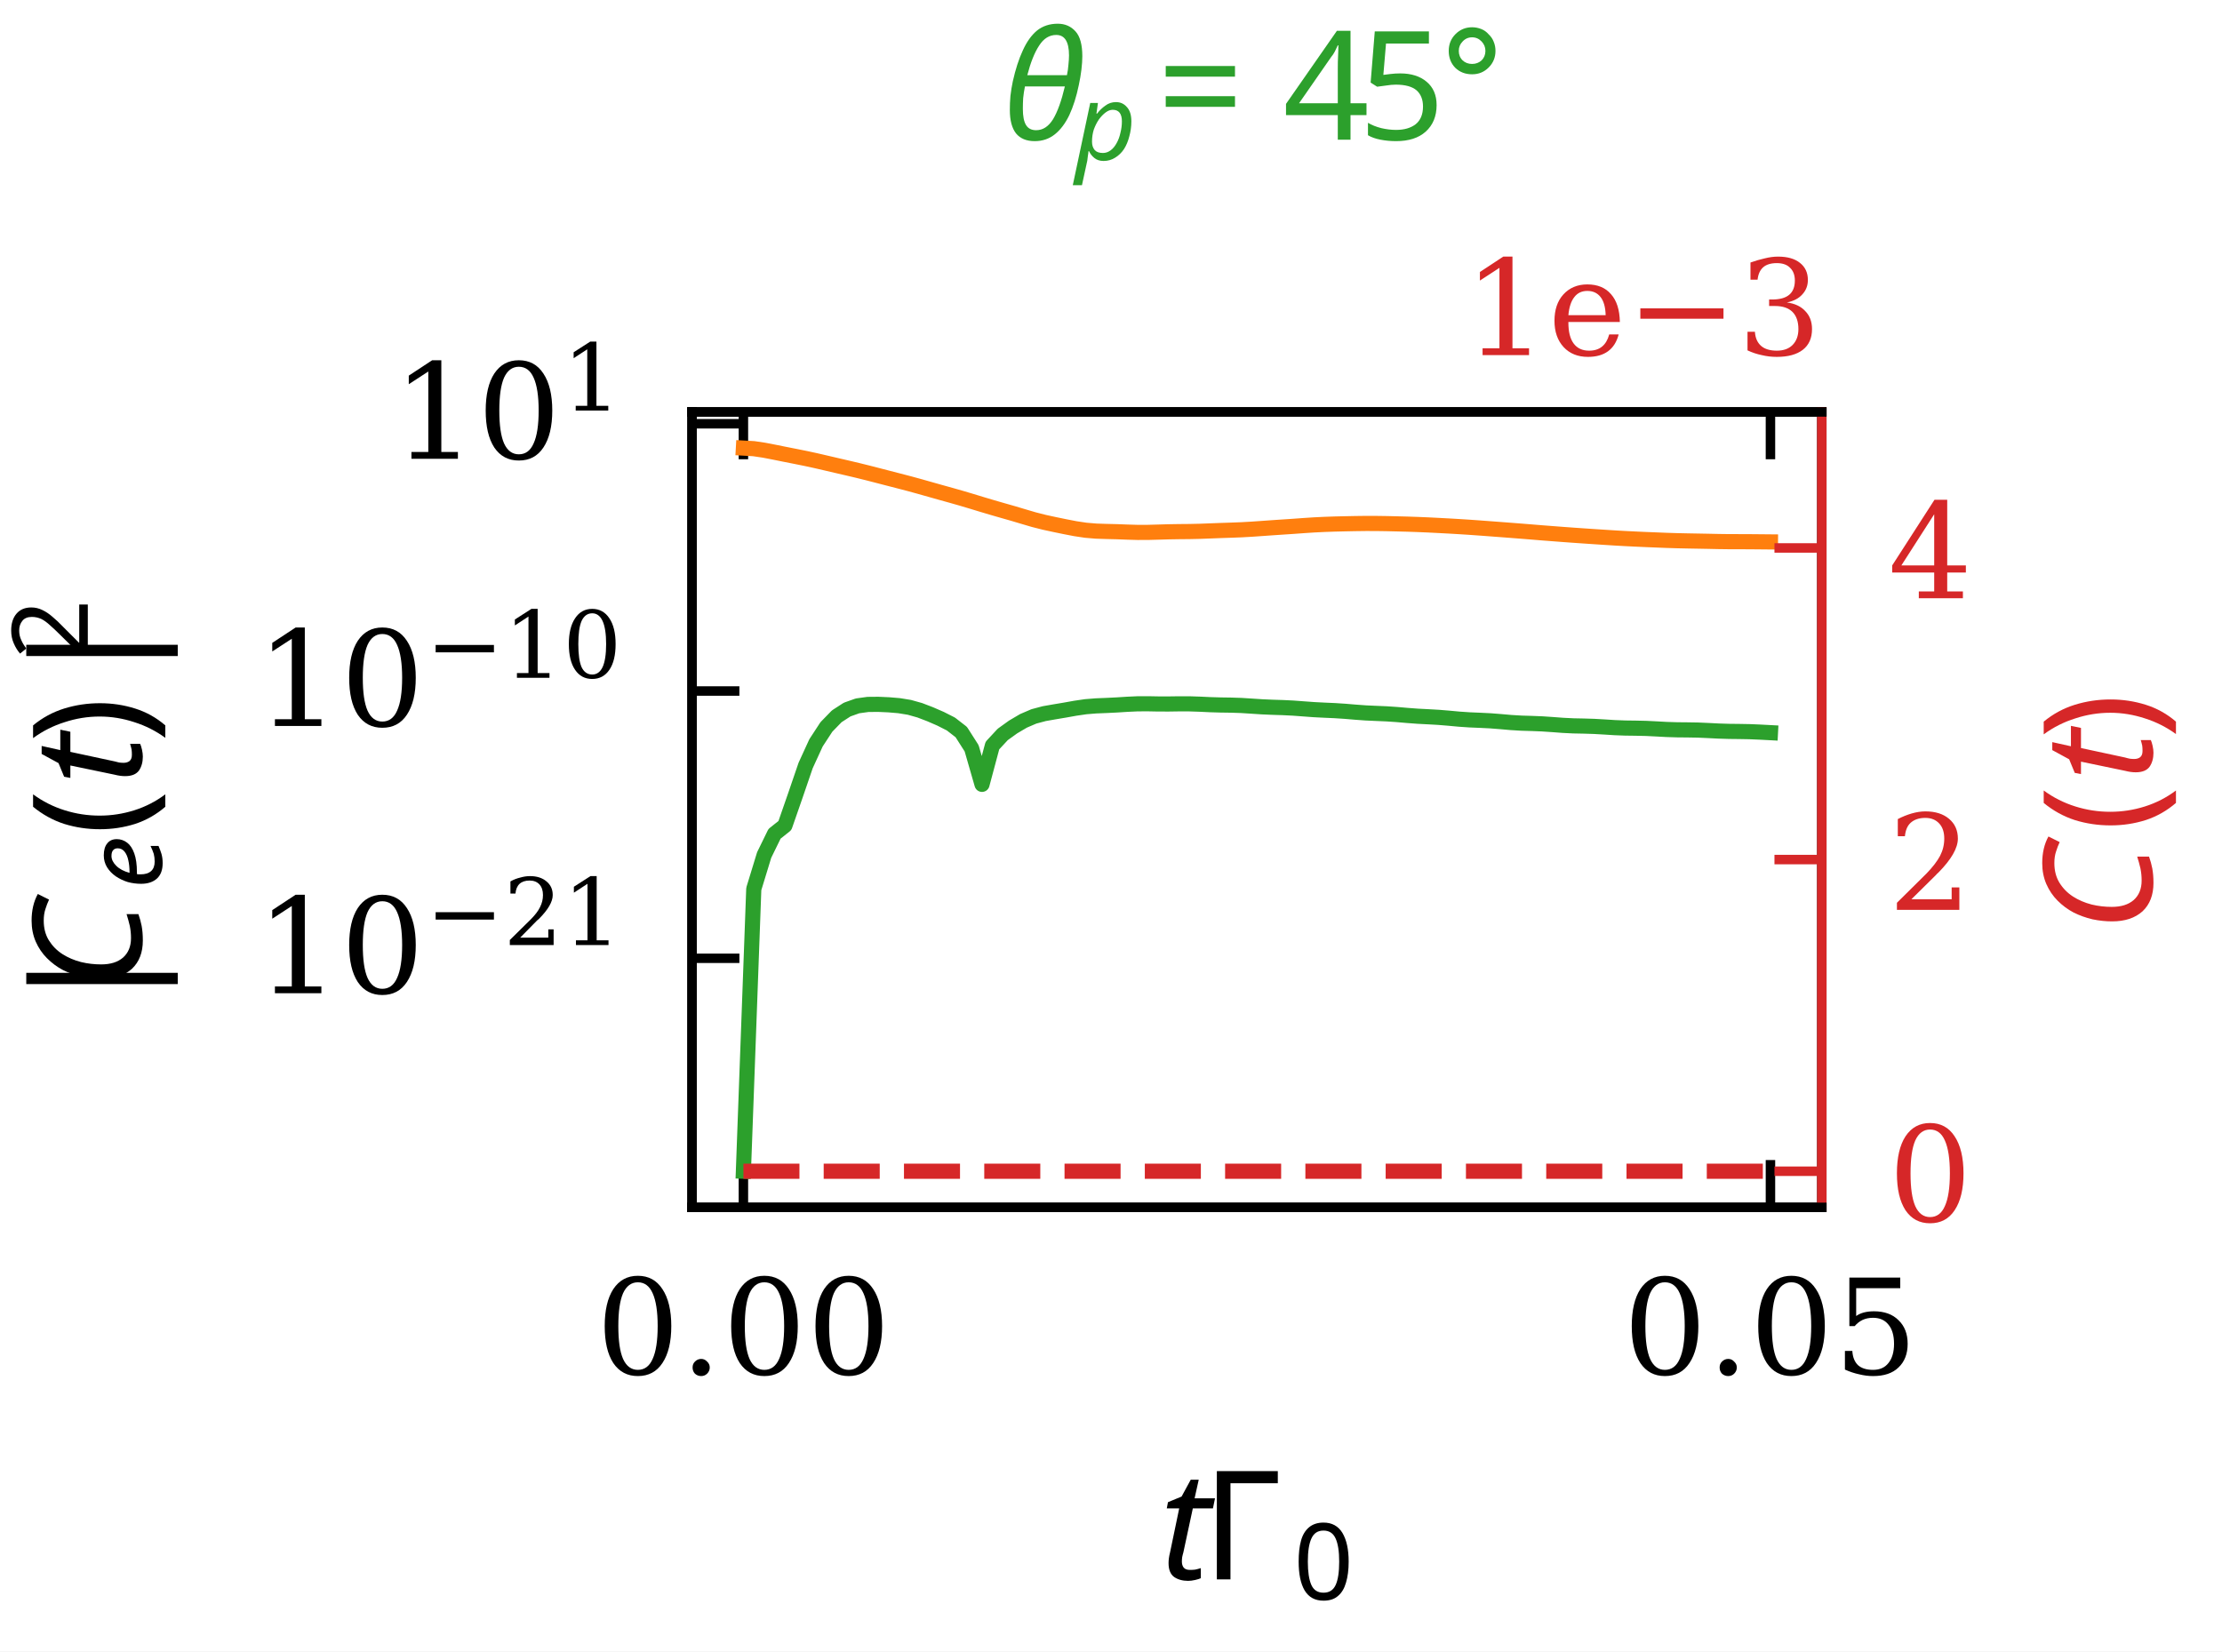
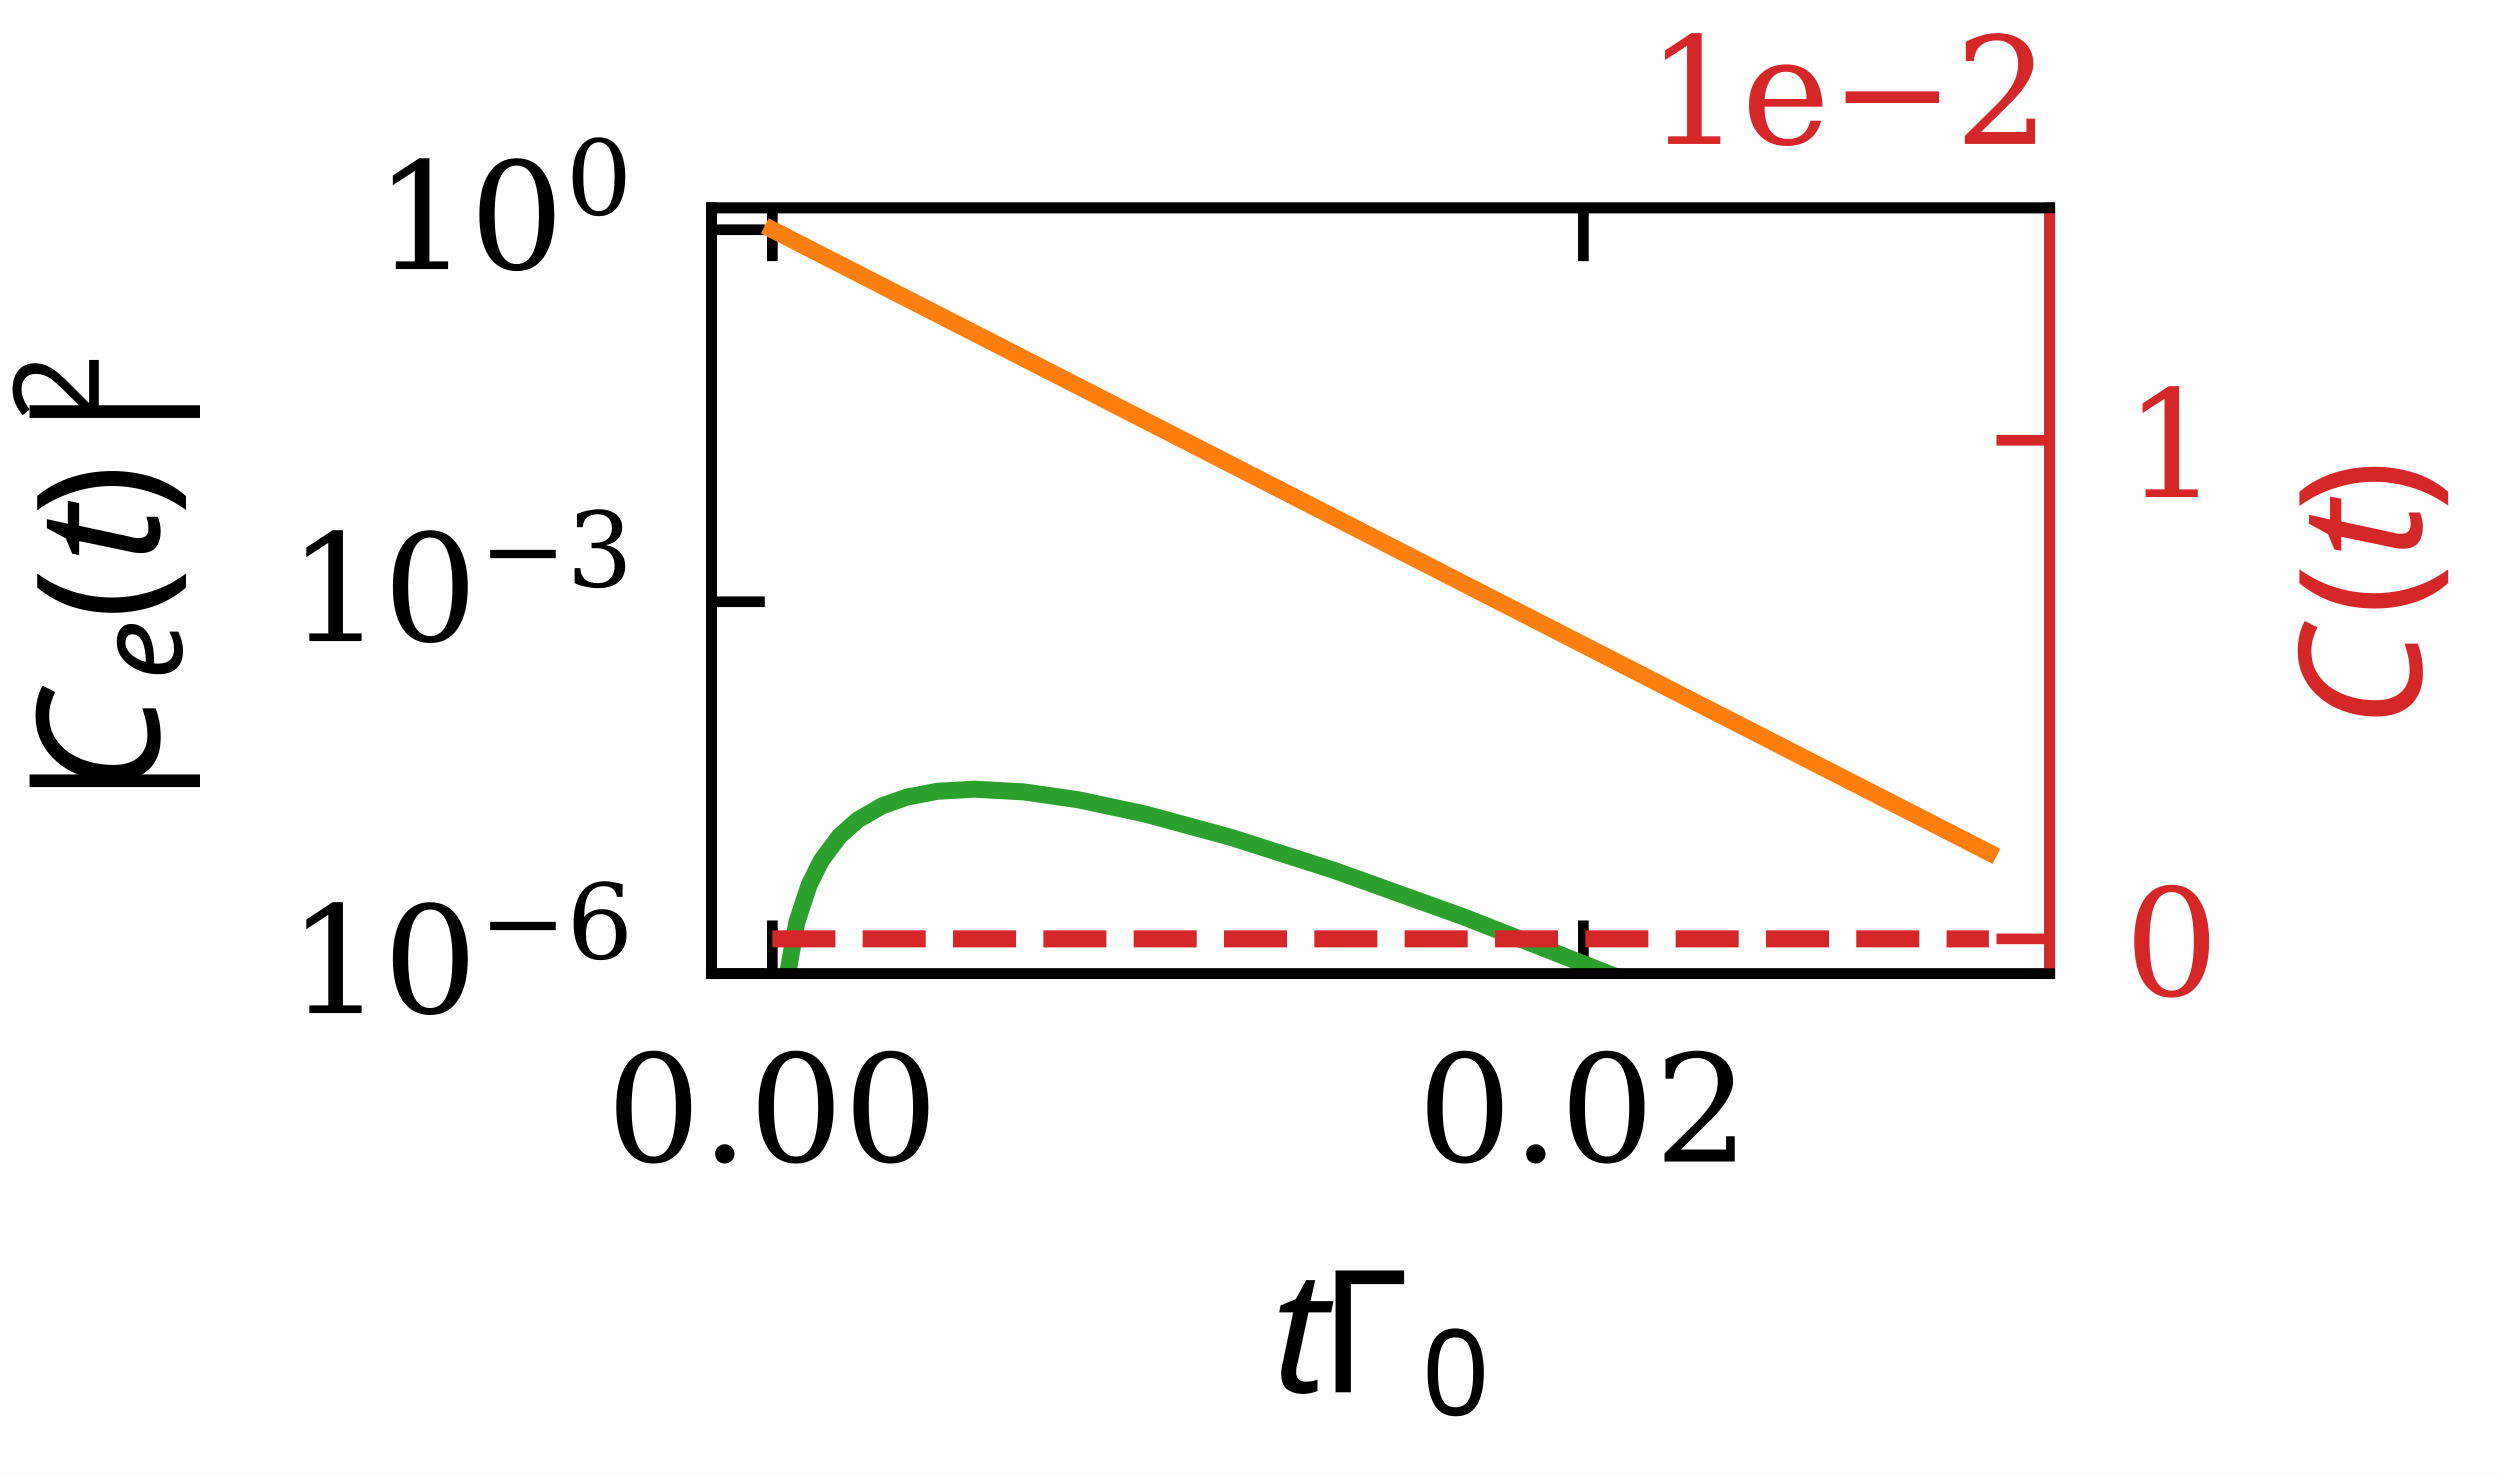
- <svg xmlns="http://www.w3.org/2000/svg" xmlns:xlink="http://www.w3.org/1999/xlink" width="117.352pt" height="87.234pt" viewBox="0 0 117.352 87.234" version="1.1">
+ <svg xmlns="http://www.w3.org/2000/svg" xmlns:xlink="http://www.w3.org/1999/xlink" width="117.352pt" height="69.163pt" viewBox="0 0 117.352 69.163" version="1.1">
  <defs>
    <style type="text/css">*{stroke-linejoin: round; stroke-linecap: butt}</style>
  </defs>
  <g id="figure_1">
    <g id="patch_1">
-       <path d="M 0 87.234  L 117.352 87.234  L 117.352 0  L 0 0  z " style="fill: #ffffff" />
+       <path d="M 0 69.163  L 117.352 69.163  L 117.352 0  L 0 0  z " style="fill: #ffffff" />
    </g>
    <g id="axes_1">
      <g id="patch_2">
-         <path d="M 36.55 63.777  L 96.216 63.777  L 96.216 21.759  L 36.55 21.759  z " style="fill: #ffffff" />
+         <path d="M 33.4 45.706  L 96.216 45.706  L 96.216 9.759  L 33.4 9.759  z " style="fill: #ffffff" />
      </g>
      <g id="matplotlib.axis_1">
        <g id="xtick_1">
          <g id="line2d_1">
            <defs>
-               <path id="me6d92ee71e" d="M 0 0  L 0 -2.5  " style="stroke: #000000; stroke-width: 0.5" />
-             </defs>
-             <g>
-               <use xlink:href="#me6d92ee71e" x="39.262" y="63.777" style="stroke: #000000; stroke-width: 0.5" />
+               <path id="mae0429354d" d="M 0 0  L 0 -2.5  " style="stroke: #000000; stroke-width: 0.5" />
+             </defs>
+             <g>
+               <use xlink:href="#mae0429354d" x="36.255" y="45.706" style="stroke: #000000; stroke-width: 0.5" />
            </g>
          </g>
          <g id="line2d_2">
            <defs>
-               <path id="mb7b09626ea" d="M 0 0  L 0 2.5  " style="stroke: #000000; stroke-width: 0.5" />
-             </defs>
-             <g>
-               <use xlink:href="#mb7b09626ea" x="39.262" y="21.759" style="stroke: #000000; stroke-width: 0.5" />
+               <path id="m08dad3e7e3" d="M 0 0  L 0 2.5  " style="stroke: #000000; stroke-width: 0.5" />
+             </defs>
+             <g>
+               <use xlink:href="#m08dad3e7e3" x="36.255" y="9.759" style="stroke: #000000; stroke-width: 0.5" />
            </g>
          </g>
          <g id="text_1">
-             <text style="font-size: 7px; font-family: 'DejaVu Serif', 'Bitstream Vera Serif', 'Computer Modern Roman', 'New Century Schoolbook', 'Century Schoolbook L', 'Utopia', 'ITC Bookman', 'Bookman', 'Nimbus Roman No9 L', 'Times New Roman', 'Times', 'Palatino', 'Charter', serif; text-anchor: middle" x="39.262" y="72.596" transform="rotate(-0 39.26208 72.59557)">0.00</text>
+             <text style="font-size: 7px; font-family: 'DejaVu Serif', 'Bitstream Vera Serif', 'Computer Modern Roman', 'New Century Schoolbook', 'Century Schoolbook L', 'Utopia', 'ITC Bookman', 'Bookman', 'Nimbus Roman No9 L', 'Times New Roman', 'Times', 'Palatino', 'Charter', serif; text-anchor: middle" x="36.255" y="54.525" transform="rotate(-0 36.25526 54.5247)">0.00</text>
          </g>
        </g>
        <g id="xtick_2">
          <g id="line2d_3">
            <g>
-               <use xlink:href="#me6d92ee71e" x="93.504" y="63.777" style="stroke: #000000; stroke-width: 0.5" />
+               <use xlink:href="#mae0429354d" x="74.325" y="45.706" style="stroke: #000000; stroke-width: 0.5" />
            </g>
          </g>
          <g id="line2d_4">
            <g>
-               <use xlink:href="#mb7b09626ea" x="93.504" y="21.759" style="stroke: #000000; stroke-width: 0.5" />
+               <use xlink:href="#m08dad3e7e3" x="74.325" y="9.759" style="stroke: #000000; stroke-width: 0.5" />
            </g>
          </g>
          <g id="text_2">
-             <text style="font-size: 7px; font-family: 'DejaVu Serif', 'Bitstream Vera Serif', 'Computer Modern Roman', 'New Century Schoolbook', 'Century Schoolbook L', 'Utopia', 'ITC Bookman', 'Bookman', 'Nimbus Roman No9 L', 'Times New Roman', 'Times', 'Palatino', 'Charter', serif; text-anchor: middle" x="93.504" y="72.596" transform="rotate(-0 93.50363 72.59557)">0.05</text>
+             <text style="font-size: 7px; font-family: 'DejaVu Serif', 'Bitstream Vera Serif', 'Computer Modern Roman', 'New Century Schoolbook', 'Century Schoolbook L', 'Utopia', 'ITC Bookman', 'Bookman', 'Nimbus Roman No9 L', 'Times New Roman', 'Times', 'Palatino', 'Charter', serif; text-anchor: middle" x="74.325" y="54.525" transform="rotate(-0 74.32539 54.5247)">0.02</text>
          </g>
        </g>
        <g id="text_3">
-           <g transform="translate(61.26286 84.1301)">
+           <g transform="translate(59.68785 66.05924)">
            <text>
              <tspan x="0" y="-0.703" style="font-style: italic; font-size: 8px; font-family: 'STIXGeneral'">t</tspan>
              <tspan x="2.224" y="-0.703" style="font-size: 8px; font-family: 'STIXGeneral'">Γ</tspan>
              <tspan x="7.044" y="0.356" style="font-size: 5.6px; font-family: 'STIXGeneral'">0</tspan>
            </text>
          </g>
        </g>
      </g>
      <g id="matplotlib.axis_2">
        <g id="ytick_1">
          <g id="line2d_5">
            <defs>
-               <path id="m8bb2ee585d" d="M 0 0  L 2.5 0  " style="stroke: #000000; stroke-width: 0.5" />
-             </defs>
-             <g>
-               <use xlink:href="#m8bb2ee585d" x="36.55" y="50.619" style="stroke: #000000; stroke-width: 0.5" />
+               <path id="mec3e54608f" d="M 0 0  L 2.5 0  " style="stroke: #000000; stroke-width: 0.5" />
+             </defs>
+             <g>
+               <use xlink:href="#mec3e54608f" x="33.4" y="45.706" style="stroke: #000000; stroke-width: 0.5" />
            </g>
          </g>
          <g id="text_4">
-             <g transform="translate(13.52 53.27813)">
+             <g transform="translate(13.52 48.36525)">
              <text>
                <tspan x="0" y="-0.809" style="font-size: 7px; font-family: 'DejaVu Serif'">1</tspan>
                <tspan x="4.454" y="-0.809" style="font-size: 7px; font-family: 'DejaVu Serif'">0</tspan>
                <tspan x="8.971" y="-3.358" style="font-size: 4.9px; font-family: 'DejaVu Serif'">−</tspan>
-                 <tspan x="13.077" y="-3.358" style="font-size: 4.9px; font-family: 'DejaVu Serif'">2</tspan>
-                 <tspan x="16.194" y="-3.358" style="font-size: 4.9px; font-family: 'DejaVu Serif'">1</tspan>
+                 <tspan x="13.077" y="-3.358" style="font-size: 4.9px; font-family: 'DejaVu Serif'">6</tspan>
              </text>
            </g>
          </g>
        </g>
        <g id="ytick_2">
          <g id="line2d_6">
            <g>
-               <use xlink:href="#m8bb2ee585d" x="36.55" y="36.502" style="stroke: #000000; stroke-width: 0.5" />
+               <use xlink:href="#mec3e54608f" x="33.4" y="28.245" style="stroke: #000000; stroke-width: 0.5" />
            </g>
          </g>
          <g id="text_5">
-             <g transform="translate(13.52 39.16153)">
+             <g transform="translate(13.52 30.90426)">
              <text>
                <tspan x="0" y="-0.809" style="font-size: 7px; font-family: 'DejaVu Serif'">1</tspan>
                <tspan x="4.454" y="-0.809" style="font-size: 7px; font-family: 'DejaVu Serif'">0</tspan>
                <tspan x="8.971" y="-3.358" style="font-size: 4.9px; font-family: 'DejaVu Serif'">−</tspan>
-                 <tspan x="13.077" y="-3.358" style="font-size: 4.9px; font-family: 'DejaVu Serif'">1</tspan>
-                 <tspan x="16.194" y="-3.358" style="font-size: 4.9px; font-family: 'DejaVu Serif'">0</tspan>
+                 <tspan x="13.077" y="-3.358" style="font-size: 4.9px; font-family: 'DejaVu Serif'">3</tspan>
              </text>
            </g>
          </g>
        </g>
        <g id="ytick_3">
          <g id="line2d_7">
            <g>
-               <use xlink:href="#m8bb2ee585d" x="36.55" y="22.385" style="stroke: #000000; stroke-width: 0.5" />
+               <use xlink:href="#mec3e54608f" x="33.4" y="10.784" style="stroke: #000000; stroke-width: 0.5" />
            </g>
          </g>
          <g id="text_6">
-             <g transform="translate(20.73 25.04493)">
+             <g transform="translate(17.58 13.44327)">
              <text>
                <tspan x="0" y="-0.809" style="font-size: 7px; font-family: 'DejaVu Serif'">1</tspan>
                <tspan x="4.454" y="-0.809" style="font-size: 7px; font-family: 'DejaVu Serif'">0</tspan>
-                 <tspan x="8.971" y="-3.358" style="font-size: 4.9px; font-family: 'DejaVu Serif'">1</tspan>
+                 <tspan x="8.971" y="-3.358" style="font-size: 4.9px; font-family: 'DejaVu Serif'">0</tspan>
              </text>
            </g>
          </g>
        </g>
        <g id="text_7">
-           <g transform="translate(7.85625 53.88779) rotate(-90)">
+           <g transform="translate(7.85625 38.85235) rotate(-90)">
            <text>
              <tspan x="0" y="-0.391" style="font-size: 8px; font-family: 'STIXGeneral'">|</tspan>
              <tspan x="9.775" y="-0.391" style="font-size: 8px; font-family: 'STIXGeneral'">(</tspan>
              <tspan x="14.663" y="-0.391" style="font-size: 8px; font-family: 'STIXGeneral'">)</tspan>
              <tspan x="17.327" y="-0.391" style="font-size: 8px; font-family: 'STIXGeneral'">|</tspan>
              <tspan x="1.6" y="-0.391" style="font-style: italic; font-size: 8px; font-family: 'STIXGeneral'">C</tspan>
              <tspan x="12.439" y="-0.391" style="font-style: italic; font-size: 8px; font-family: 'STIXGeneral'">t</tspan>
              <tspan x="6.936" y="0.669" style="font-style: italic; font-size: 5.6px; font-family: 'STIXGeneral'">e</tspan>
              <tspan x="19.051" y="-3.216" style="font-size: 5.6px; font-family: 'STIXGeneral'">2</tspan>
            </text>
          </g>
        </g>
      </g>
      <g id="line2d_8">
-         <path d="M 39.262 23.669  L 39.81 23.7  L 40.358 23.782  L 40.906 23.888  L 41.454 23.999  L 42.002 24.107  L 42.549 24.217  L 43.097 24.336  L 43.645 24.463  L 44.193 24.591  L 44.741 24.718  L 45.289 24.847  L 45.837 24.983  L 46.385 25.124  L 46.933 25.266  L 47.48 25.407  L 48.028 25.55  L 48.576 25.7  L 49.124 25.855  L 49.672 26.01  L 50.22 26.162  L 50.768 26.318  L 51.316 26.481  L 51.864 26.648  L 52.412 26.811  L 52.959 26.969  L 53.507 27.125  L 54.055 27.289  L 54.603 27.45  L 55.151 27.589  L 55.699 27.708  L 56.247 27.821  L 56.795 27.927  L 57.343 28.009  L 57.89 28.055  L 58.438 28.073  L 58.986 28.086  L 59.534 28.107  L 60.082 28.123  L 60.63 28.122  L 61.178 28.107  L 61.726 28.091  L 62.274 28.082  L 62.822 28.077  L 63.369 28.065  L 63.917 28.044  L 64.465 28.023  L 65.013 28.005  L 65.561 27.984  L 66.109 27.953  L 66.657 27.915  L 67.205 27.876  L 67.753 27.839  L 68.3 27.803  L 68.848 27.763  L 69.396 27.727  L 69.944 27.7  L 70.492 27.681  L 71.04 27.668  L 71.588 27.657  L 72.136 27.65  L 72.684 27.651  L 73.232 27.659  L 73.779 27.672  L 74.327 27.686  L 74.875 27.705  L 75.423 27.728  L 75.971 27.756  L 76.519 27.785  L 77.067 27.817  L 77.615 27.852  L 78.163 27.891  L 78.71 27.932  L 79.258 27.973  L 79.806 28.015  L 80.354 28.058  L 80.902 28.102  L 81.45 28.147  L 81.998 28.189  L 82.546 28.231  L 83.094 28.271  L 83.642 28.309  L 84.189 28.346  L 84.737 28.382  L 85.285 28.417  L 85.833 28.448  L 86.381 28.475  L 86.929 28.5  L 87.477 28.522  L 88.025 28.544  L 88.573 28.561  L 89.12 28.573  L 89.668 28.583  L 90.216 28.593  L 90.764 28.605  L 91.312 28.612  L 91.86 28.613  L 92.408 28.615  L 92.956 28.62  L 93.504 28.625  " clip-path="url(#p55e4890a5f)" style="fill: none; stroke: #ff7f0e; stroke-width: 0.8; stroke-linecap: square" />
+         <path d="M 36.255 10.784  L 93.36 40.016  L 93.36 40.016  " clip-path="url(#pc8e3cb6f6b)" style="fill: none; stroke: #ff7f0e; stroke-width: 0.8; stroke-linecap: square" />
      </g>
      <g id="line2d_9">
-         <path d="M 39.262 61.867  L 39.81 46.956  L 40.358 45.164  L 40.906 44.043  L 41.454 43.607  L 42.002 42.031  L 42.549 40.433  L 43.097 39.238  L 43.645 38.399  L 44.193 37.836  L 44.741 37.481  L 45.289 37.286  L 45.837 37.21  L 46.385 37.205  L 46.933 37.229  L 47.48 37.275  L 48.028 37.364  L 48.576 37.518  L 49.124 37.728  L 49.672 37.966  L 50.22 38.244  L 50.768 38.669  L 51.316 39.528  L 51.864 41.431  L 52.412 39.383  L 52.959 38.794  L 53.507 38.4  L 54.055 38.077  L 54.603 37.842  L 55.151 37.696  L 55.699 37.6  L 56.247 37.508  L 56.795 37.41  L 57.343 37.33  L 57.89 37.286  L 58.438 37.264  L 58.986 37.237  L 59.534 37.202  L 60.082 37.177  L 60.63 37.175  L 61.178 37.185  L 61.726 37.186  L 62.274 37.178  L 62.822 37.179  L 63.369 37.197  L 63.917 37.223  L 64.465 37.239  L 65.013 37.247  L 65.561 37.265  L 66.109 37.3  L 66.657 37.336  L 67.205 37.36  L 67.753 37.377  L 68.3 37.404  L 68.848 37.445  L 69.396 37.485  L 69.944 37.513  L 70.492 37.537  L 71.04 37.573  L 71.588 37.619  L 72.136 37.659  L 72.684 37.684  L 73.232 37.707  L 73.779 37.744  L 74.327 37.792  L 74.875 37.833  L 75.423 37.861  L 75.971 37.892  L 76.519 37.937  L 77.067 37.988  L 77.615 38.025  L 78.163 38.048  L 78.71 38.075  L 79.258 38.118  L 79.806 38.166  L 80.354 38.199  L 80.902 38.215  L 81.45 38.237  L 81.998 38.274  L 82.546 38.315  L 83.094 38.342  L 83.642 38.353  L 84.189 38.37  L 84.737 38.401  L 85.285 38.436  L 85.833 38.457  L 86.381 38.464  L 86.929 38.476  L 87.477 38.503  L 88.025 38.533  L 88.573 38.55  L 89.12 38.555  L 89.668 38.564  L 90.216 38.588  L 90.764 38.616  L 91.312 38.633  L 91.86 38.639  L 92.408 38.649  L 92.956 38.672  L 93.504 38.701  " clip-path="url(#p55e4890a5f)" style="fill: none; stroke: #2ca02c; stroke-width: 0.8; stroke-linecap: square" />
+         <path d="M 36.504 70.163  L 36.542 49.878  L 36.829 46.505  L 37.403 43.295  L 37.977 41.547  L 38.551 40.396  L 39.412 39.243  L 40.273 38.481  L 41.421 37.82  L 42.568 37.416  L 44.003 37.144  L 45.725 37.045  L 48.021 37.169  L 50.603 37.539  L 53.76 38.213  L 57.777 39.305  L 62.656 40.867  L 68.682 43.032  L 76.143 45.953  L 85.613 49.911  L 93.36 53.293  L 93.36 53.293  " clip-path="url(#pc8e3cb6f6b)" style="fill: none; stroke: #2ca02c; stroke-width: 0.8; stroke-linecap: square" />
      </g>
      <g id="patch_3">
-         <path d="M 36.55 63.777  L 36.55 21.759  " style="fill: none; stroke: #000000; stroke-width: 0.5; stroke-linejoin: miter; stroke-linecap: square" />
+         <path d="M 33.4 45.706  L 33.4 9.759  " style="fill: none; stroke: #000000; stroke-width: 0.5; stroke-linejoin: miter; stroke-linecap: square" />
      </g>
      <g id="patch_4">
-         <path d="M 96.216 63.777  L 96.216 21.759  " style="fill: none; stroke: #000000; stroke-width: 0.5; stroke-linejoin: miter; stroke-linecap: square" />
+         <path d="M 96.216 45.706  L 96.216 9.759  " style="fill: none; stroke: #000000; stroke-width: 0.5; stroke-linejoin: miter; stroke-linecap: square" />
      </g>
      <g id="patch_5">
-         <path d="M 36.55 63.777  L 96.216 63.777  " style="fill: none; stroke: #000000; stroke-width: 0.5; stroke-linejoin: miter; stroke-linecap: square" />
+         <path d="M 33.4 45.706  L 96.216 45.706  " style="fill: none; stroke: #000000; stroke-width: 0.5; stroke-linejoin: miter; stroke-linecap: square" />
      </g>
      <g id="patch_6">
-         <path d="M 36.55 21.759  L 96.216 21.759  " style="fill: none; stroke: #000000; stroke-width: 0.5; stroke-linejoin: miter; stroke-linecap: square" />
-       </g>
-       <g id="text_8">
-         <g style="fill: #2ca02c" transform="translate(52.94286 7.44)">
-           <text>
-             <tspan x="0" y="-0.062" style="font-style: italic; font-size: 8px; font-family: 'STIXGeneral'; fill: #2ca02c">θ</tspan>
-             <tspan x="3.84" y="0.997" style="font-style: italic; font-size: 5.6px; font-family: 'STIXGeneral'; fill: #2ca02c">p</tspan>
-             <tspan x="8.171" y="-0.062" style="font-size: 8px; font-family: 'STIXGeneral'; fill: #2ca02c">=</tspan>
-             <tspan x="14.806" y="-0.062" style="font-size: 8px; font-family: 'STIXGeneral'; fill: #2ca02c">4</tspan>
-             <tspan x="18.806" y="-0.062" style="font-size: 8px; font-family: 'STIXGeneral'; fill: #2ca02c">5</tspan>
-             <tspan x="22.806" y="-0.062" style="font-size: 8px; font-family: 'DejaVu Serif'; fill: #2ca02c">°</tspan>
-           </text>
-         </g>
+         <path d="M 33.4 9.759  L 96.216 9.759  " style="fill: none; stroke: #000000; stroke-width: 0.5; stroke-linejoin: miter; stroke-linecap: square" />
      </g>
    </g>
    <g id="axes_2">
      <g id="matplotlib.axis_3">
        <g id="ytick_4">
          <g id="line2d_10">
            <defs>
-               <path id="m90e36b7c6d" d="M 0 0  L -2.5 0  " style="stroke: #d62728; stroke-width: 0.5" />
-             </defs>
-             <g>
-               <use xlink:href="#m90e36b7c6d" x="96.216" y="61.867" style="fill: #d62728; stroke: #d62728; stroke-width: 0.5" />
-             </g>
-           </g>
-           <g id="text_9">
-             <text style="font-size: 7px; font-family: 'DejaVu Serif', 'Bitstream Vera Serif', 'Computer Modern Roman', 'New Century Schoolbook', 'Century Schoolbook L', 'Utopia', 'ITC Bookman', 'Bookman', 'Nimbus Roman No9 L', 'Times New Roman', 'Times', 'Palatino', 'Charter', serif; text-anchor: start; fill: #d62728" x="99.716" y="64.526" transform="rotate(-0 99.71571 64.52622)">0</text>
+               <path id="md807ad39a7" d="M 0 0  L -2.5 0  " style="stroke: #d62728; stroke-width: 0.5" />
+             </defs>
+             <g>
+               <use xlink:href="#md807ad39a7" x="96.216" y="44.072" style="fill: #d62728; stroke: #d62728; stroke-width: 0.5" />
+             </g>
+           </g>
+           <g id="text_8">
+             <text style="font-size: 7px; font-family: 'DejaVu Serif', 'Bitstream Vera Serif', 'Computer Modern Roman', 'New Century Schoolbook', 'Century Schoolbook L', 'Utopia', 'ITC Bookman', 'Bookman', 'Nimbus Roman No9 L', 'Times New Roman', 'Times', 'Palatino', 'Charter', serif; text-anchor: start; fill: #d62728" x="99.716" y="46.731" transform="rotate(-0 99.71571 46.7313)">0</text>
          </g>
        </g>
        <g id="ytick_5">
          <g id="line2d_11">
            <g>
-               <use xlink:href="#m90e36b7c6d" x="96.216" y="45.405" style="fill: #d62728; stroke: #d62728; stroke-width: 0.5" />
-             </g>
-           </g>
-           <g id="text_10">
-             <text style="font-size: 7px; font-family: 'DejaVu Serif', 'Bitstream Vera Serif', 'Computer Modern Roman', 'New Century Schoolbook', 'Century Schoolbook L', 'Utopia', 'ITC Bookman', 'Bookman', 'Nimbus Roman No9 L', 'Times New Roman', 'Times', 'Palatino', 'Charter', serif; text-anchor: start; fill: #d62728" x="99.716" y="48.065" transform="rotate(-0 99.71571 48.06476)">2</text>
-           </g>
-         </g>
-         <g id="ytick_6">
-           <g id="line2d_12">
-             <g>
-               <use xlink:href="#m90e36b7c6d" x="96.216" y="28.944" style="fill: #d62728; stroke: #d62728; stroke-width: 0.5" />
-             </g>
-           </g>
-           <g id="text_11">
-             <text style="font-size: 7px; font-family: 'DejaVu Serif', 'Bitstream Vera Serif', 'Computer Modern Roman', 'New Century Schoolbook', 'Century Schoolbook L', 'Utopia', 'ITC Bookman', 'Bookman', 'Nimbus Roman No9 L', 'Times New Roman', 'Times', 'Palatino', 'Charter', serif; text-anchor: start; fill: #d62728" x="99.716" y="31.603" transform="rotate(-0 99.71571 31.60329)">4</text>
-           </g>
-         </g>
-         <g id="text_12">
-           <g style="fill: #d62728" transform="translate(114.2482 49.24779) rotate(-90)">
+               <use xlink:href="#md807ad39a7" x="96.216" y="20.666" style="fill: #d62728; stroke: #d62728; stroke-width: 0.5" />
+             </g>
+           </g>
+           <g id="text_9">
+             <text style="font-size: 7px; font-family: 'DejaVu Serif', 'Bitstream Vera Serif', 'Computer Modern Roman', 'New Century Schoolbook', 'Century Schoolbook L', 'Utopia', 'ITC Bookman', 'Bookman', 'Nimbus Roman No9 L', 'Times New Roman', 'Times', 'Palatino', 'Charter', serif; text-anchor: start; fill: #d62728" x="99.716" y="23.326" transform="rotate(-0 99.71571 23.32593)">1</text>
+           </g>
+         </g>
+         <g id="text_10">
+           <g style="fill: #d62728" transform="translate(114.2482 34.21235) rotate(-90)">
            <text>
              <tspan x="0" y="-0.594" style="font-style: italic; font-size: 8px; font-family: 'STIXGeneral'; fill: #d62728">C</tspan>
              <tspan x="8" y="-0.594" style="font-style: italic; font-size: 8px; font-family: 'STIXGeneral'; fill: #d62728">t</tspan>
              <tspan x="5.336" y="-0.594" style="font-size: 8px; font-family: 'STIXGeneral'; fill: #d62728">(</tspan>
              <tspan x="10.224" y="-0.594" style="font-size: 8px; font-family: 'STIXGeneral'; fill: #d62728">)</tspan>
            </text>
          </g>
        </g>
-         <g id="text_13">
-           <text style="font-size: 7px; font-family: 'DejaVu Serif', 'Bitstream Vera Serif', 'Computer Modern Roman', 'New Century Schoolbook', 'Century Schoolbook L', 'Utopia', 'ITC Bookman', 'Bookman', 'Nimbus Roman No9 L', 'Times New Roman', 'Times', 'Palatino', 'Charter', serif; text-anchor: end; fill: #d62728" x="96.216" y="18.759" transform="rotate(-0 96.21571 18.75891)">1e−3</text>
-         </g>
-       </g>
-       <g id="line2d_13">
-         <path d="M 39.262 61.867  L 39.81 61.867  L 40.358 61.867  L 40.906 61.867  L 41.454 61.867  L 42.002 61.867  L 42.549 61.867  L 43.097 61.867  L 43.645 61.867  L 44.193 61.867  L 44.741 61.867  L 45.289 61.867  L 45.837 61.867  L 46.385 61.867  L 46.933 61.867  L 47.48 61.867  L 48.028 61.867  L 48.576 61.867  L 49.124 61.867  L 49.672 61.867  L 50.22 61.867  L 50.768 61.867  L 51.316 61.867  L 51.864 61.867  L 52.412 61.867  L 52.959 61.867  L 53.507 61.867  L 54.055 61.867  L 54.603 61.867  L 55.151 61.867  L 55.699 61.867  L 56.247 61.867  L 56.795 61.867  L 57.343 61.867  L 57.89 61.867  L 58.438 61.867  L 58.986 61.867  L 59.534 61.867  L 60.082 61.867  L 60.63 61.867  L 61.178 61.867  L 61.726 61.867  L 62.274 61.867  L 62.822 61.867  L 63.369 61.867  L 63.917 61.867  L 64.465 61.867  L 65.013 61.867  L 65.561 61.867  L 66.109 61.867  L 66.657 61.867  L 67.205 61.867  L 67.753 61.867  L 68.3 61.867  L 68.848 61.867  L 69.396 61.867  L 69.944 61.867  L 70.492 61.867  L 71.04 61.867  L 71.588 61.867  L 72.136 61.867  L 72.684 61.867  L 73.232 61.867  L 73.779 61.867  L 74.327 61.867  L 74.875 61.867  L 75.423 61.867  L 75.971 61.867  L 76.519 61.867  L 77.067 61.867  L 77.615 61.867  L 78.163 61.867  L 78.71 61.867  L 79.258 61.867  L 79.806 61.867  L 80.354 61.867  L 80.902 61.867  L 81.45 61.867  L 81.998 61.867  L 82.546 61.867  L 83.094 61.867  L 83.642 61.867  L 84.189 61.867  L 84.737 61.867  L 85.285 61.867  L 85.833 61.867  L 86.381 61.867  L 86.929 61.867  L 87.477 61.867  L 88.025 61.867  L 88.573 61.867  L 89.12 61.867  L 89.668 61.867  L 90.216 61.867  L 90.764 61.867  L 91.312 61.867  L 91.86 61.867  L 92.408 61.867  L 92.956 61.867  L 93.504 61.867  " clip-path="url(#p55e4890a5f)" style="fill: none; stroke-dasharray: 2.96,1.28; stroke-dashoffset: 0; stroke: #d62728; stroke-width: 0.8" />
+         <g id="text_11">
+           <text style="font-size: 7px; font-family: 'DejaVu Serif', 'Bitstream Vera Serif', 'Computer Modern Roman', 'New Century Schoolbook', 'Century Schoolbook L', 'Utopia', 'ITC Bookman', 'Bookman', 'Nimbus Roman No9 L', 'Times New Roman', 'Times', 'Palatino', 'Charter', serif; text-anchor: end; fill: #d62728" x="96.216" y="6.759" transform="rotate(-0 96.21571 6.758906)">1e−2</text>
+         </g>
+       </g>
+       <g id="line2d_12">
+         <path d="M 36.255 44.072  L 73.847 44.072  L 93.36 44.072  L 93.36 44.072  " clip-path="url(#pc8e3cb6f6b)" style="fill: none; stroke-dasharray: 2.96,1.28; stroke-dashoffset: 0; stroke: #d62728; stroke-width: 0.8" />
      </g>
      <g id="patch_7">
-         <path d="M 36.55 63.777  L 36.55 21.759  " style="fill: none; stroke: #000000; stroke-width: 0.5; stroke-linejoin: miter; stroke-linecap: square" />
+         <path d="M 33.4 45.706  L 33.4 9.759  " style="fill: none; stroke: #000000; stroke-width: 0.5; stroke-linejoin: miter; stroke-linecap: square" />
      </g>
      <g id="patch_8">
-         <path d="M 96.216 63.777  L 96.216 21.759  " style="fill: none; stroke: #d62728; stroke-width: 0.5; stroke-linejoin: miter; stroke-linecap: square" />
+         <path d="M 96.216 45.706  L 96.216 9.759  " style="fill: none; stroke: #d62728; stroke-width: 0.5; stroke-linejoin: miter; stroke-linecap: square" />
      </g>
      <g id="patch_9">
-         <path d="M 36.55 63.777  L 96.216 63.777  " style="fill: none; stroke: #000000; stroke-width: 0.5; stroke-linejoin: miter; stroke-linecap: square" />
+         <path d="M 33.4 45.706  L 96.216 45.706  " style="fill: none; stroke: #000000; stroke-width: 0.5; stroke-linejoin: miter; stroke-linecap: square" />
      </g>
      <g id="patch_10">
-         <path d="M 36.55 21.759  L 96.216 21.759  " style="fill: none; stroke: #000000; stroke-width: 0.5; stroke-linejoin: miter; stroke-linecap: square" />
+         <path d="M 33.4 9.759  L 96.216 9.759  " style="fill: none; stroke: #000000; stroke-width: 0.5; stroke-linejoin: miter; stroke-linecap: square" />
      </g>
    </g>
  </g>
  <defs>
-     <clipPath id="p55e4890a5f">
-       <rect x="36.55" y="21.759" width="59.666" height="42.018" />
+     <clipPath id="pc8e3cb6f6b">
+       <rect x="33.4" y="9.759" width="62.816" height="35.947" />
    </clipPath>
  </defs>
</svg>
